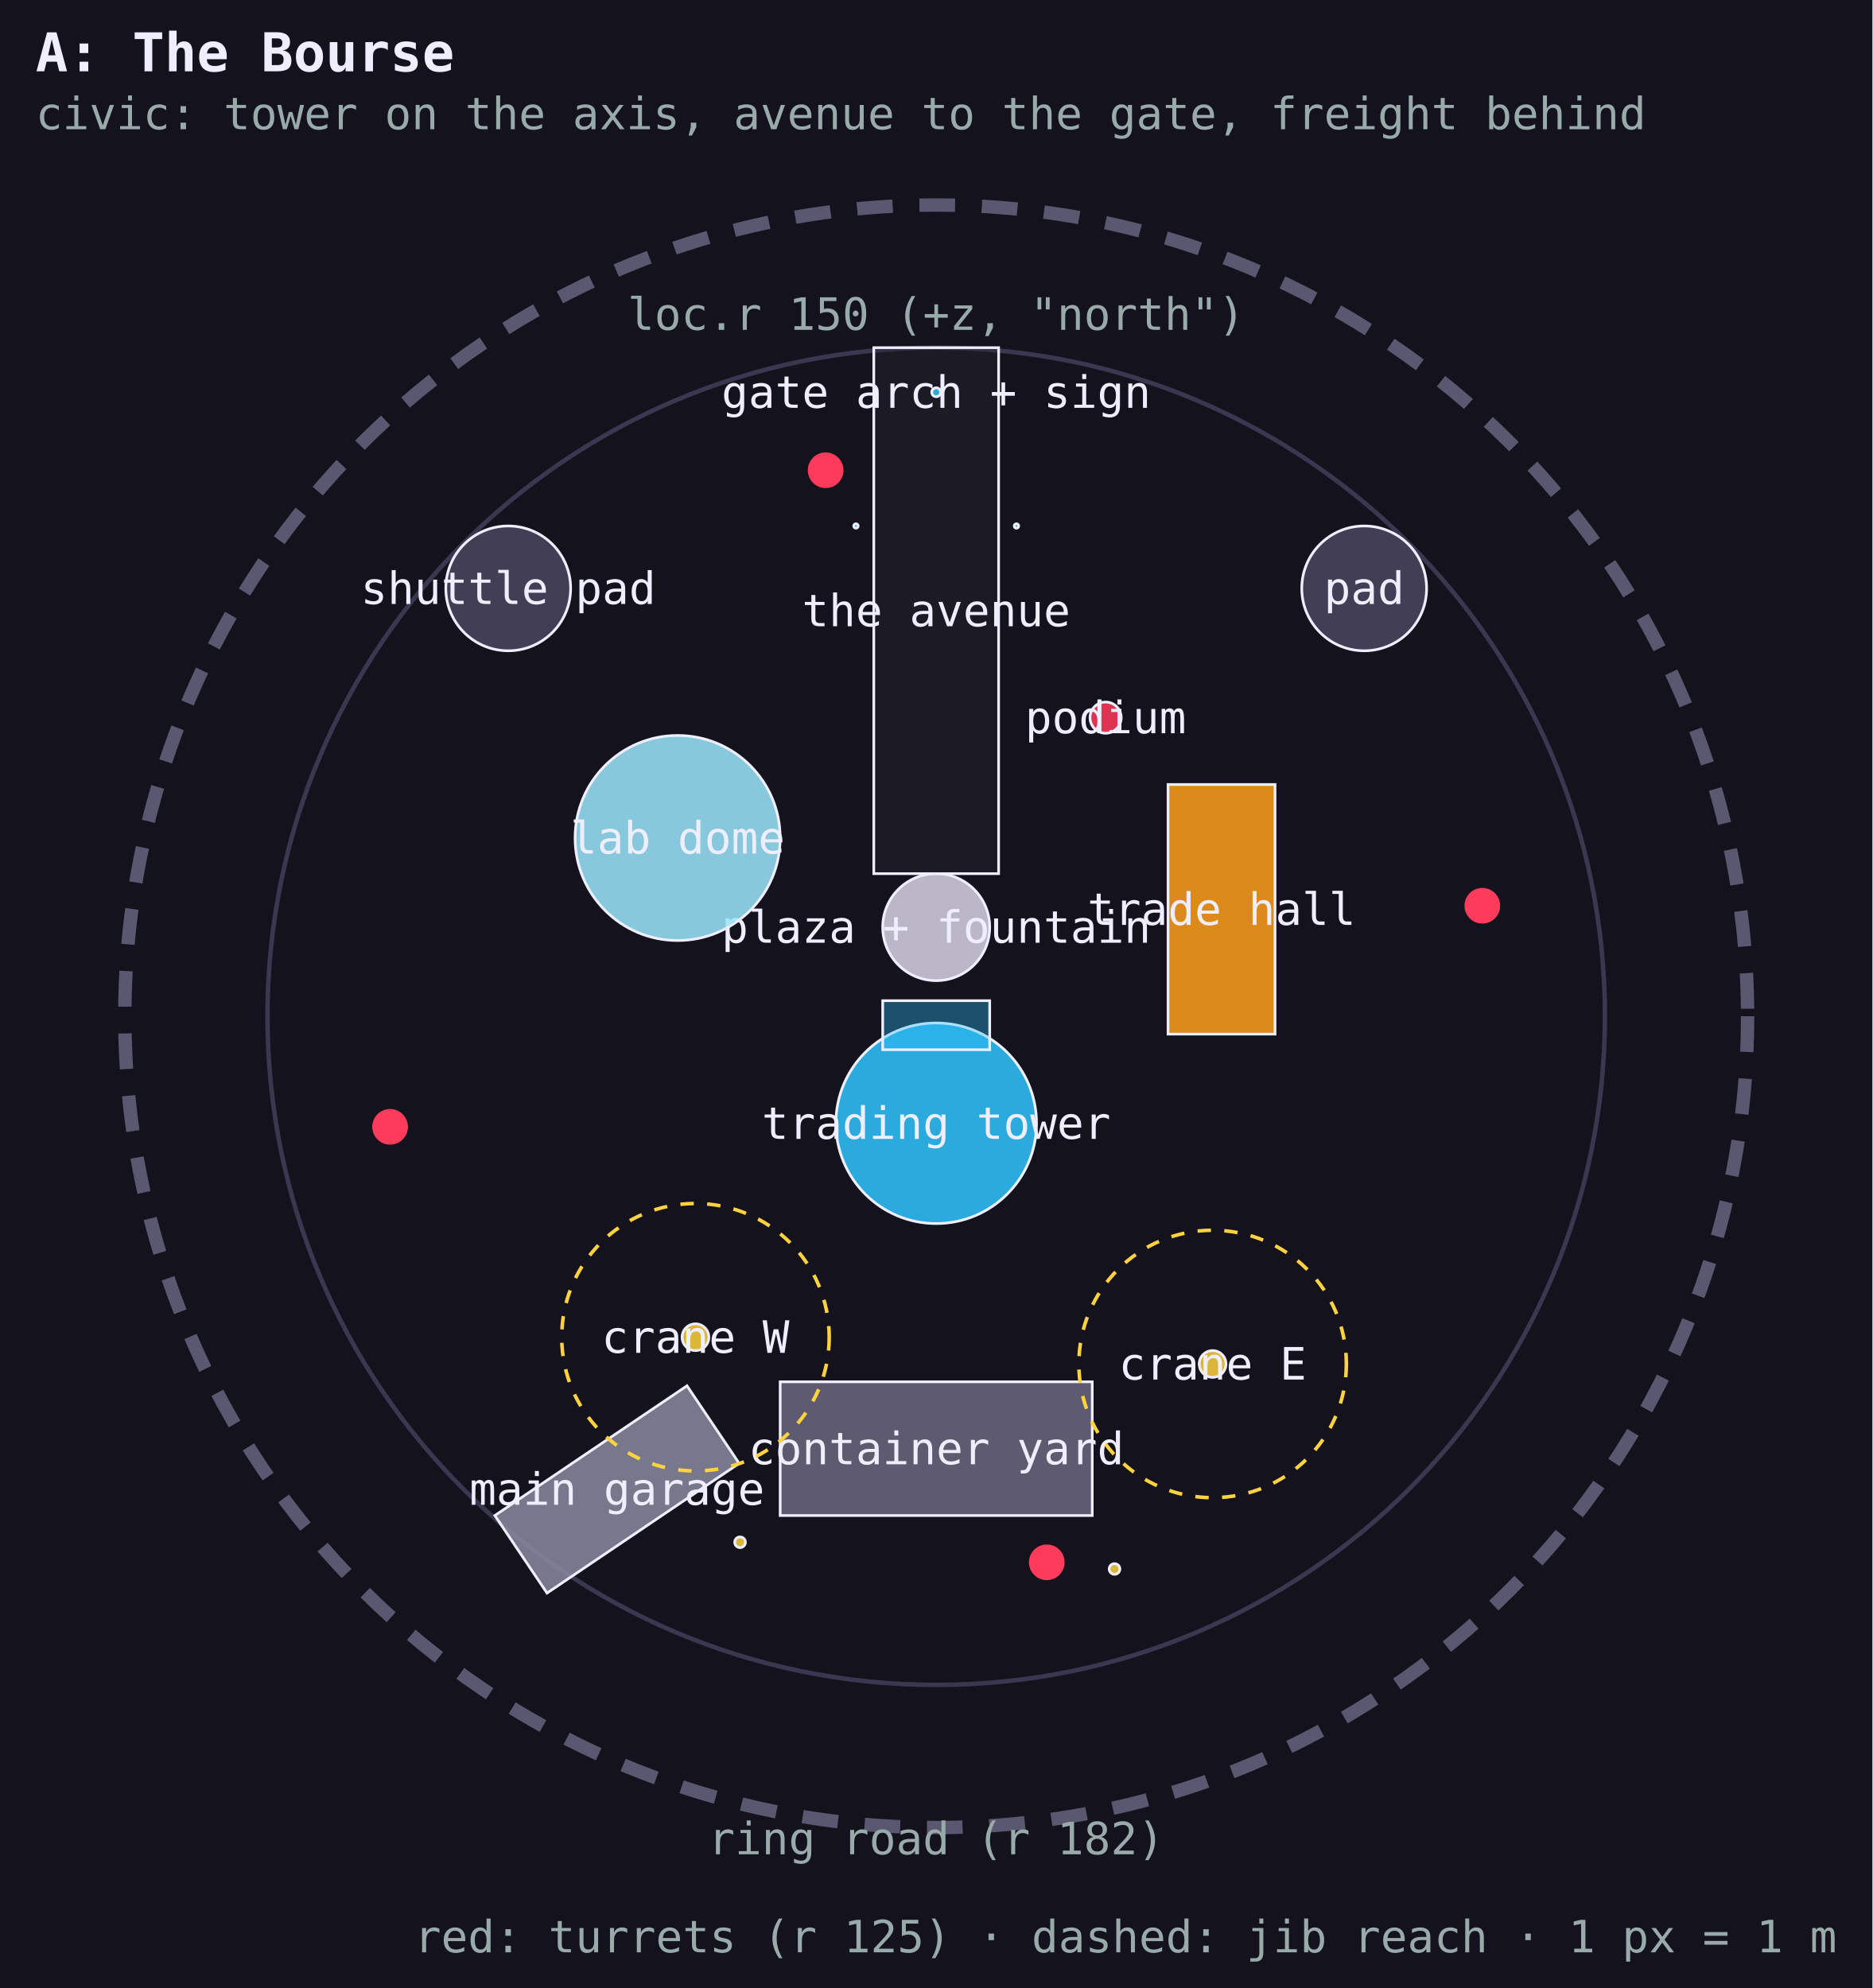
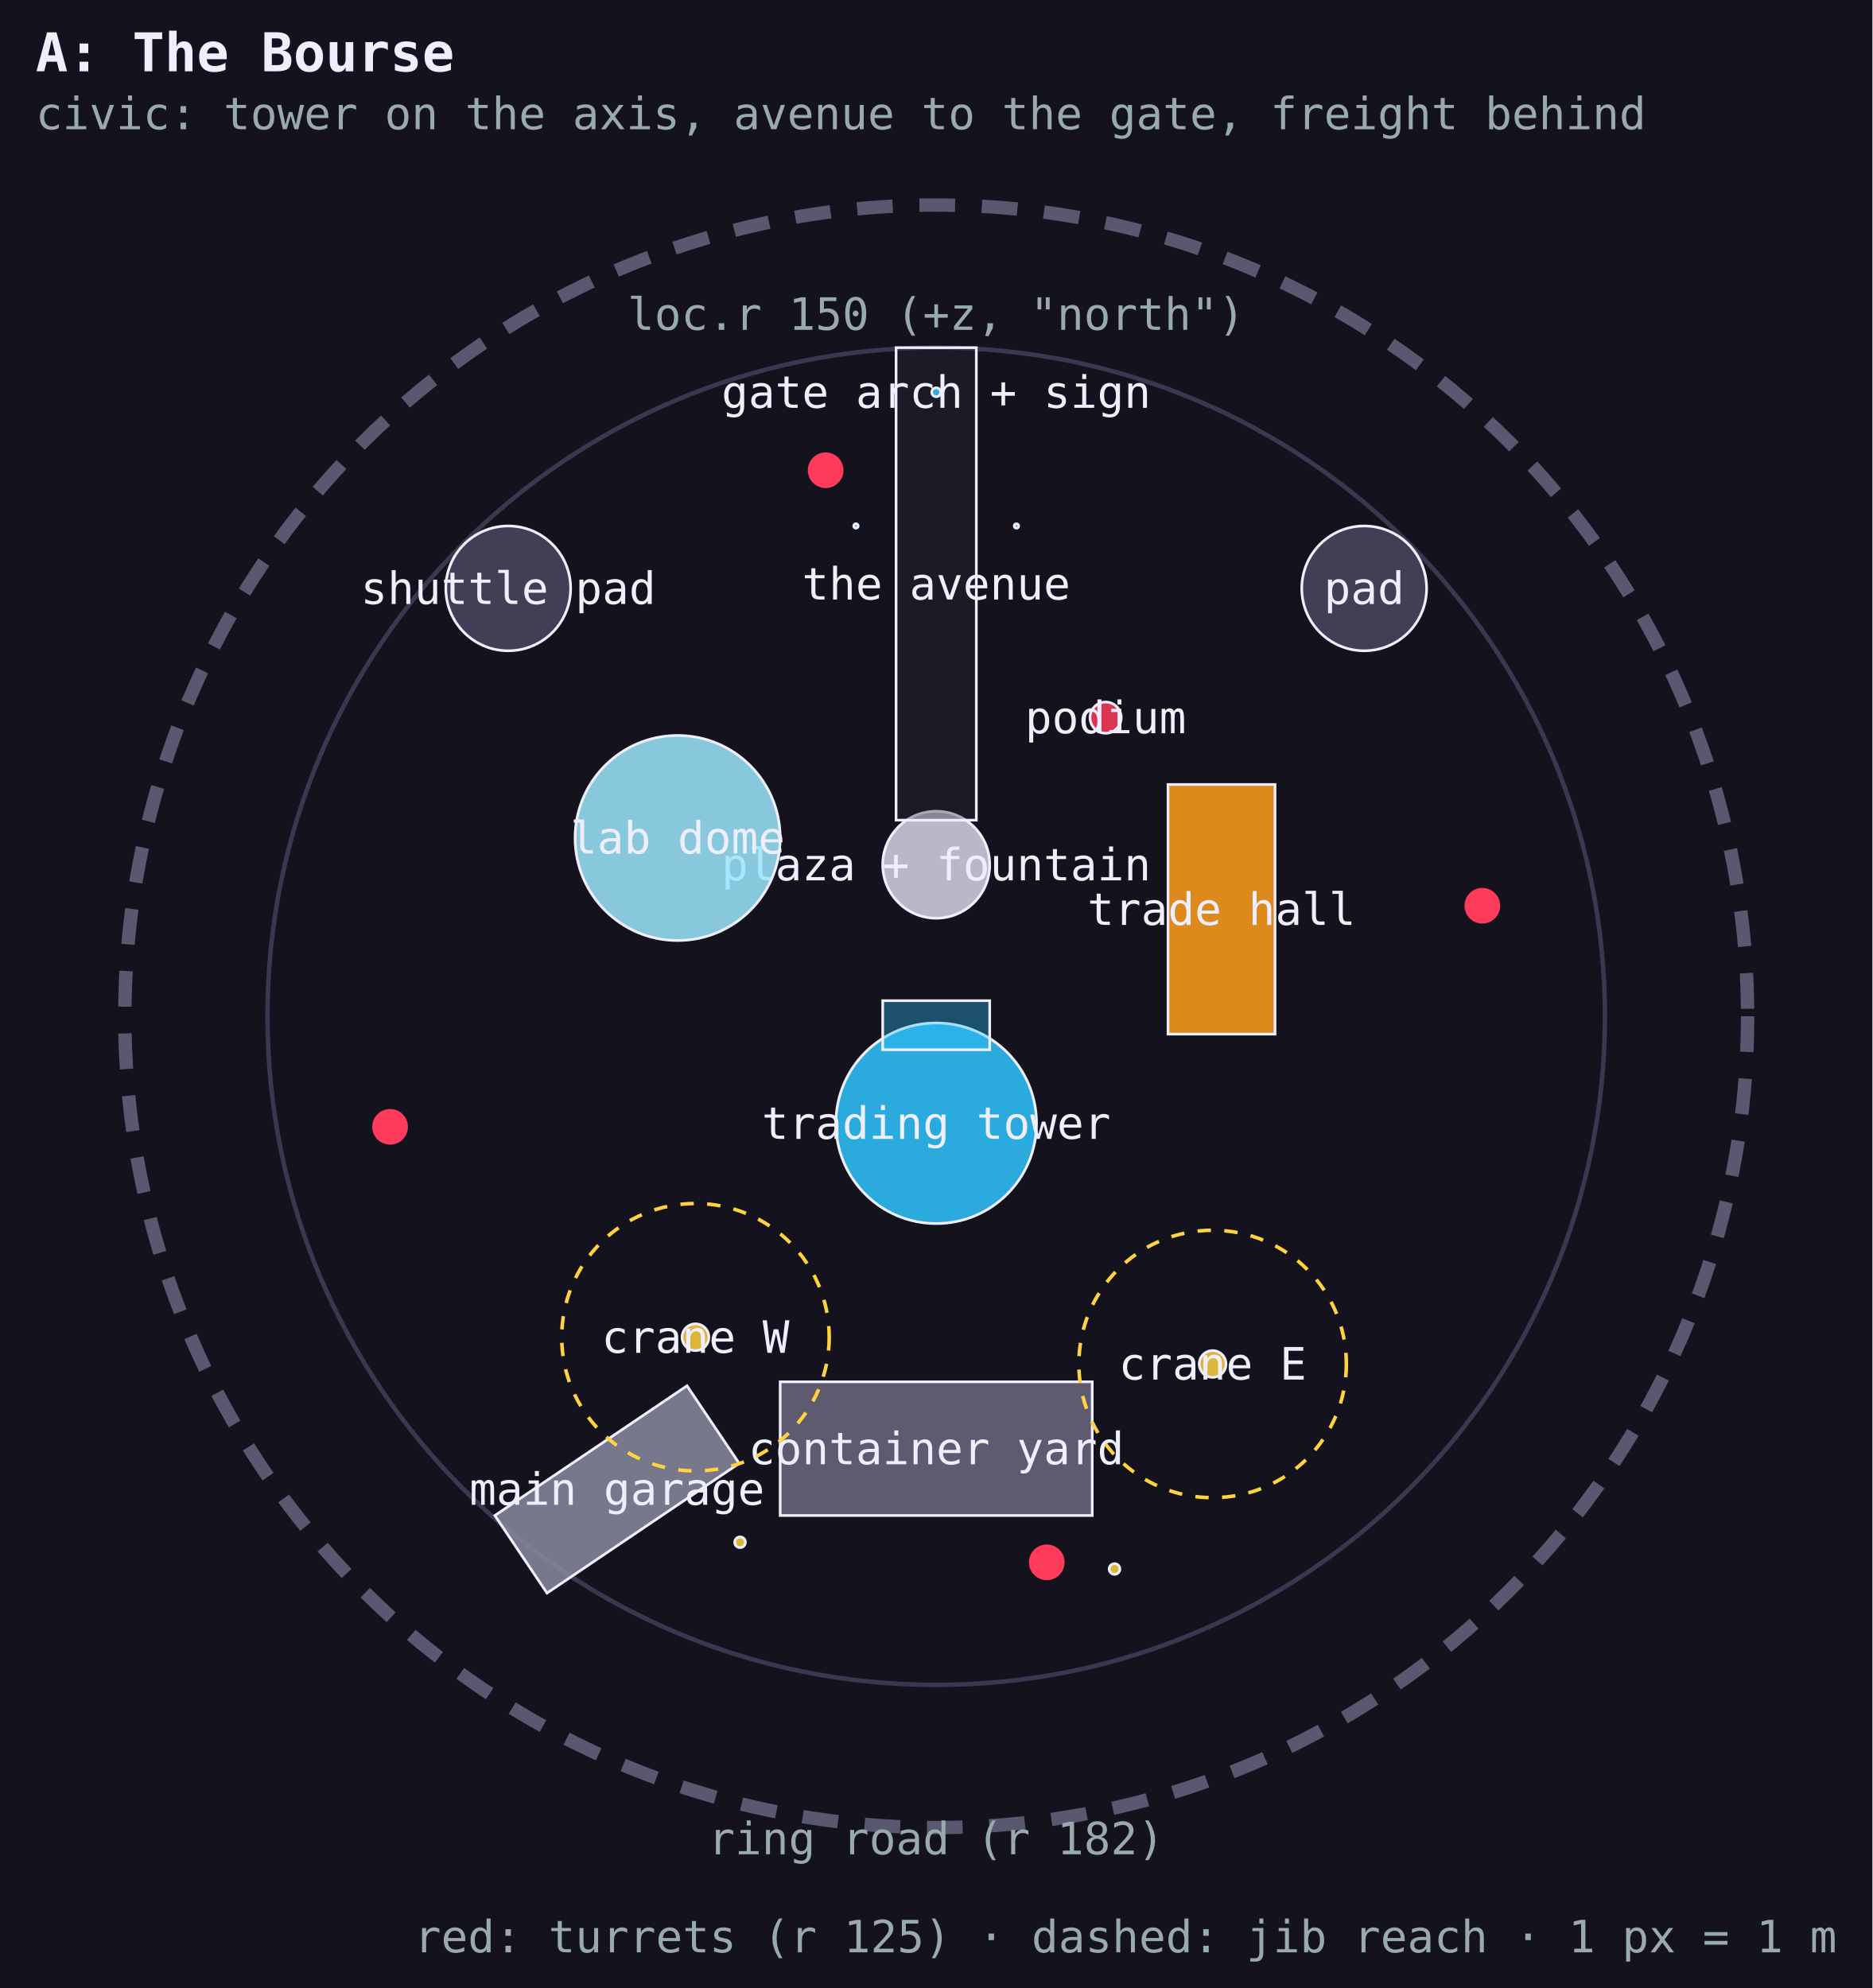
<svg xmlns="http://www.w3.org/2000/svg" width="420" height="446" viewBox="0 0 420 446" role="img" aria-label="A: The Bourse: plan of the Meridian Exchange, civic: tower on the axis, avenue to the gate, freight behind">
  <style>text{font:10px ui-monospace,Menlo,monospace;fill:#eef}.t{font-size:12px;font-weight:bold}.k{fill:#9aa}</style>
  <rect width="420" height="446" fill="#14121c" />
  <text x="8" y="16" class="t">A: The Bourse</text>
  <text x="8" y="29" class="k">civic: tower on the axis, avenue to the gate, freight behind</text>
  <circle cx="210.0" cy="228.0" r="182" fill="none" stroke="#5a5870" stroke-width="3" stroke-dasharray="8 6" />
  <text x="210.0" y="416.0" text-anchor="middle" class="k">ring road (r 182)</text>
  <circle cx="210.0" cy="228.0" r="150" fill="none" stroke="#3a3850" stroke-width="1" />
  <text x="210.0" y="74.0" text-anchor="middle" class="k">loc.r 150 (+z, "north")</text>
  <circle cx="332.5" cy="203.2" r="4" fill="#ff3b5c" />
  <circle cx="185.2" cy="105.5" r="4" fill="#ff3b5c" />
  <circle cx="87.5" cy="252.8" r="4" fill="#ff3b5c" />
  <circle cx="234.8" cy="350.5" r="4" fill="#ff3b5c" />
  <circle cx="210.0" cy="252.0" r="22.5" fill="#2ec4ff" fill-opacity="0.85" stroke="#eef" stroke-width="0.6" />
  <text x="210.0" y="255.5" text-anchor="middle">trading tower</text>
  <polygon points="198.0,235.5 222.0,235.5 222.0,224.5 198.0,224.5" fill="#2ec4ff" fill-opacity="0.35" stroke="#eef" stroke-width="0.6" />
-   <circle cx="210.0" cy="208.0" r="12.0" fill="#d8d4e8" fill-opacity="0.85" stroke="#eef" stroke-width="0.6" />
-   <text x="210.0" y="211.5" text-anchor="middle">plaza + fountain</text>
-   <polygon points="196.0,196.0 224.0,196.0 224.0,78.0 196.0,78.0" fill="#2a2a38" fill-opacity="0.35" stroke="#eef" stroke-width="0.6" />
-   <text x="210.0" y="140.5" text-anchor="middle">the avenue</text>
+   <circle cx="210.0" cy="194.0" r="12.0" fill="#d8d4e8" fill-opacity="0.85" stroke="#eef" stroke-width="0.6" />
+   <text x="210.0" y="197.5" text-anchor="middle">plaza + fountain</text>
+   <polygon points="201.0,184.0 219.0,184.0 219.0,78.0 201.0,78.0" fill="#2a2a38" fill-opacity="0.35" stroke="#eef" stroke-width="0.6" />
+   <text x="210.0" y="134.5" text-anchor="middle">the avenue</text>
  <circle cx="152.0" cy="188.0" r="23.0" fill="#9be7ff" fill-opacity="0.85" stroke="#eef" stroke-width="0.6" />
  <text x="152.0" y="191.5" text-anchor="middle">lab dome</text>
  <polygon points="262.0,232.0 286.0,232.0 286.0,176.0 262.0,176.0" fill="#ff9f1c" fill-opacity="0.85" stroke="#eef" stroke-width="0.6" />
  <text x="274.0" y="207.5" text-anchor="middle">trade hall</text>
  <polygon points="154.1,310.9 111.0,340.0 122.7,357.4 165.8,328.3" fill="#8a8aa0" fill-opacity="0.85" stroke="#eef" stroke-width="0.6" />
  <text x="138.4" y="337.6" text-anchor="middle">main garage</text>
  <polygon points="175.0,340.0 245.0,340.0 245.0,310.0 175.0,310.0" fill="#6b6880" fill-opacity="0.85" stroke="#eef" stroke-width="0.6" />
  <text x="210.0" y="328.5" text-anchor="middle">container yard</text>
  <circle cx="156.0" cy="300.0" r="3.0" fill="#ffd23f" fill-opacity="0.85" stroke="#eef" stroke-width="0.6" />
  <circle cx="156.0" cy="300.0" r="30" fill="none" stroke="#ffd23f" stroke-width="0.8" stroke-dasharray="3 3" />
  <text x="156.0" y="303.5" text-anchor="middle">crane W</text>
  <circle cx="272.0" cy="306.0" r="3.0" fill="#ffd23f" fill-opacity="0.85" stroke="#eef" stroke-width="0.6" />
  <circle cx="272.0" cy="306.0" r="30" fill="none" stroke="#ffd23f" stroke-width="0.8" stroke-dasharray="3 3" />
  <text x="272.0" y="309.5" text-anchor="middle">crane E</text>
  <circle cx="114.0" cy="132.0" r="14.0" fill="#4a4660" fill-opacity="0.85" stroke="#eef" stroke-width="0.6" />
  <text x="114.0" y="135.5" text-anchor="middle">shuttle pad</text>
  <circle cx="306.0" cy="132.0" r="14.0" fill="#4a4660" fill-opacity="0.85" stroke="#eef" stroke-width="0.6" />
  <text x="306.0" y="135.5" text-anchor="middle">pad</text>
  <circle cx="250.0" cy="352.0" r="1.2" fill="#ffd23f" fill-opacity="0.85" stroke="#eef" stroke-width="0.6" />
  <circle cx="166.0" cy="346.0" r="1.2" fill="#ffd23f" fill-opacity="0.85" stroke="#eef" stroke-width="0.6" />
  <circle cx="210.0" cy="88.0" r="1.0" fill="#2ec4ff" fill-opacity="0.85" stroke="#eef" stroke-width="0.6" />
  <text x="210.0" y="91.5" text-anchor="middle">gate arch + sign</text>
  <circle cx="228.0" cy="118.0" r="0.5" fill="#2ec4ff" fill-opacity="0.85" stroke="#eef" stroke-width="0.6" />
  <circle cx="192.0" cy="118.0" r="0.5" fill="#2ec4ff" fill-opacity="0.85" stroke="#eef" stroke-width="0.6" />
  <circle cx="248.0" cy="161.0" r="3.5" fill="#ff3b5c" fill-opacity="0.85" stroke="#eef" stroke-width="0.6" />
  <text x="248.0" y="164.5" text-anchor="middle">podium</text>
  <text x="412" y="438" text-anchor="end" class="k">red: turrets (r 125) · dashed: jib reach · 1 px = 1 m</text>
</svg>
